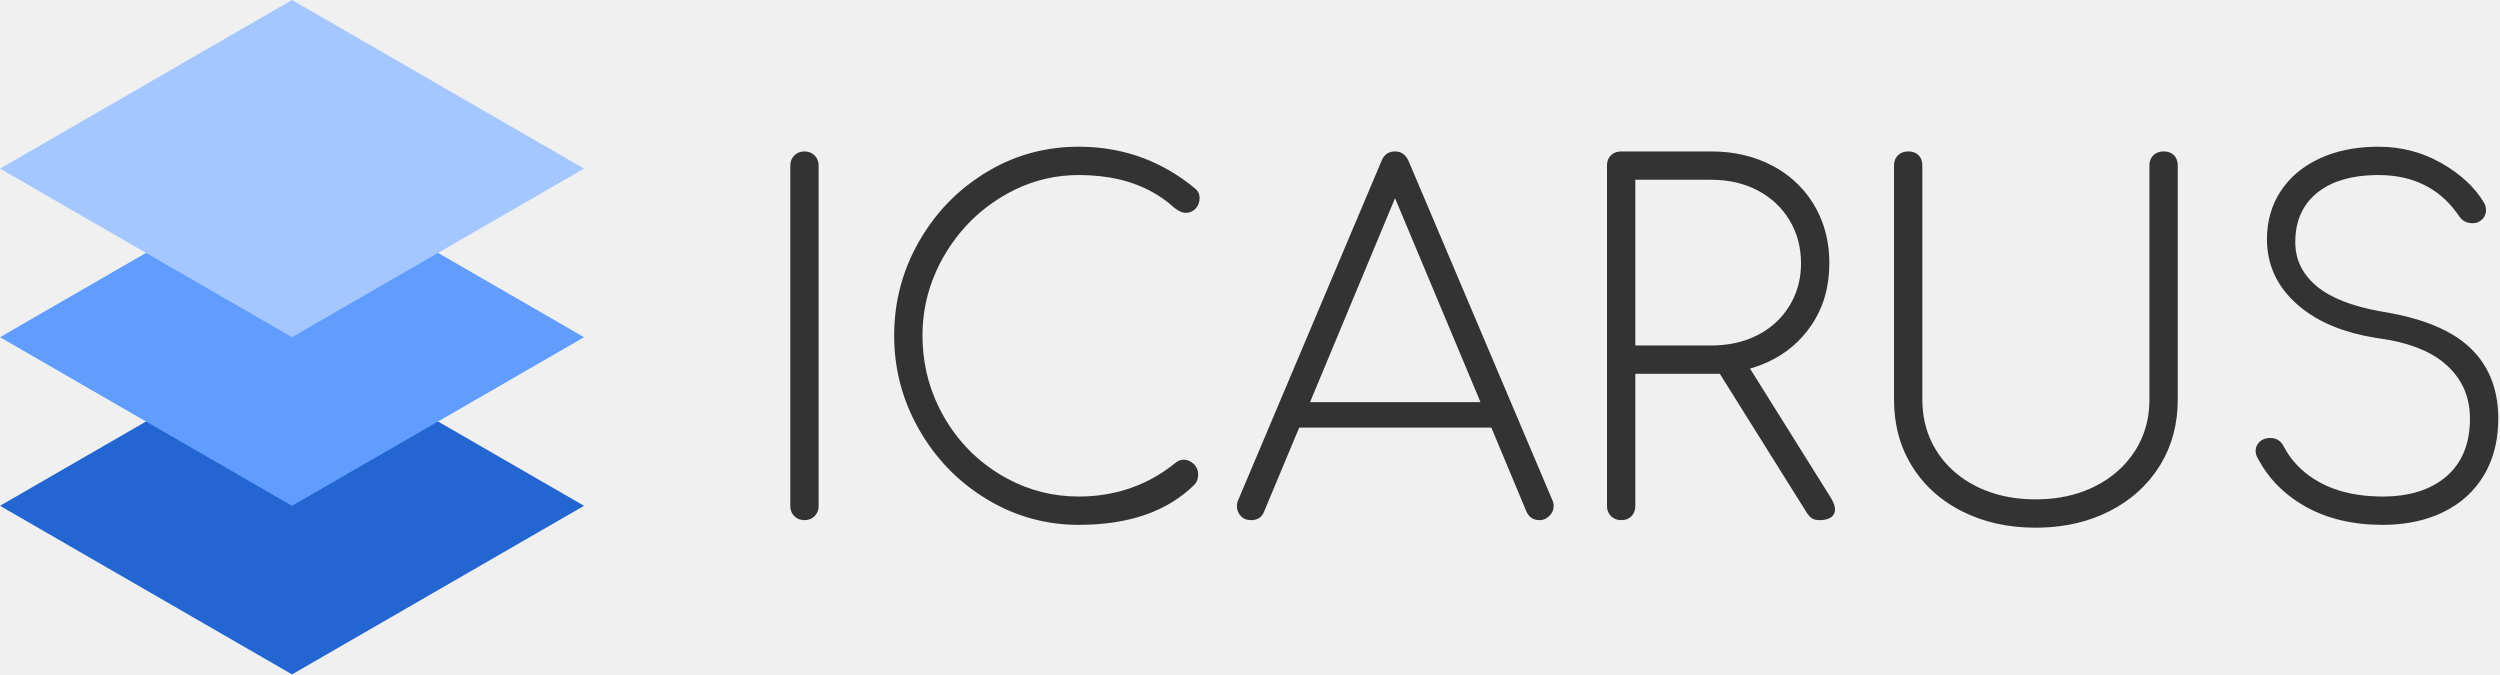
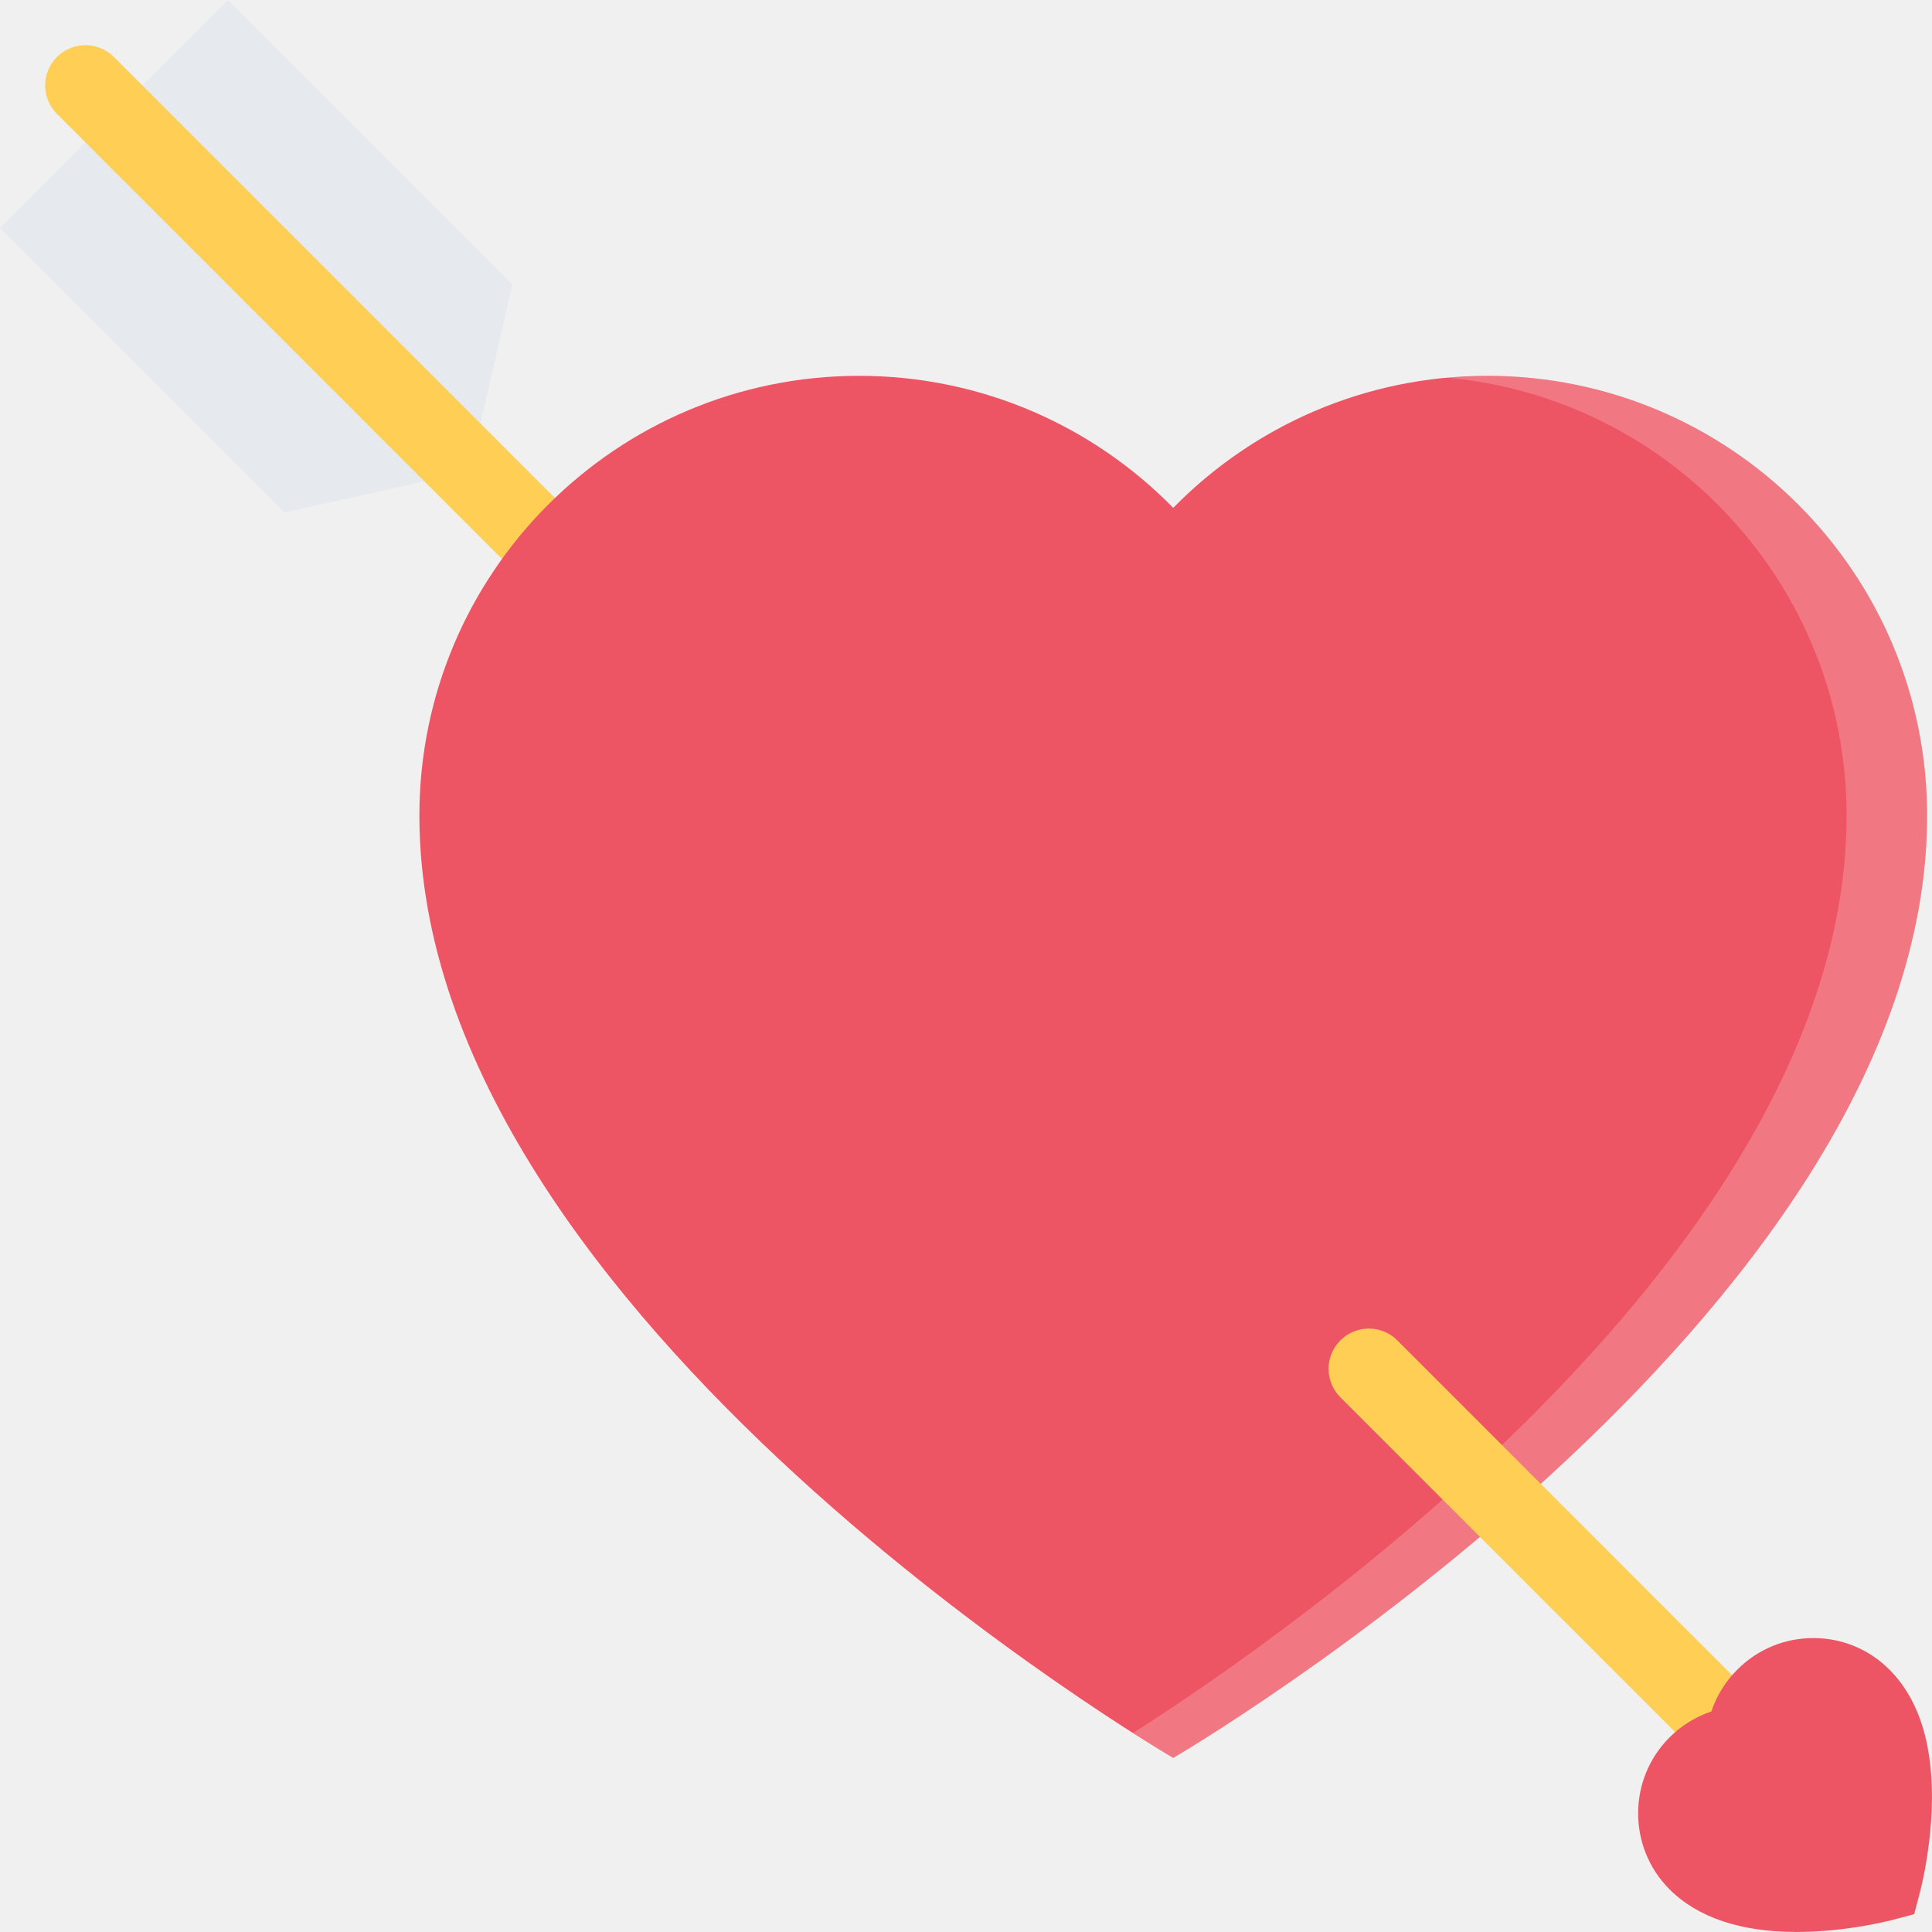
- <svg xmlns="http://www.w3.org/2000/svg" version="1.1" width="949" height="256" viewbox="0 0 949 256">
-   <path fill="#2366d1" d="M110.851 128L221.703 192L110.851 256L0 192Z" />
-   <path fill="#609dff" d="M110.851 64L221.703 128L110.851 192L0 128Z" />
-   <path fill="#a4c7ff" d="M110.851 0L221.703 64L110.851 128L0 64Z" />
-   <g transform="translate(300, 55.695), scale(0.7)" fill="#333">
-     <path d="M 613.888 10.24 L 613.888 137.216 A 60.705 60.705 0 0 0 613.954 140.055 Q 614.553 152.847 620.602 163.316 A 50.135 50.135 0 0 0 621.696 165.12 A 51.598 51.598 0 0 0 624.562 169.185 Q 631.357 177.897 641.762 183.449 A 63.11 63.11 0 0 0 643.456 184.32 A 61.649 61.649 0 0 0 648.369 186.492 Q 659.467 190.833 672.846 191.198 A 90.809 90.809 0 0 0 675.328 191.232 A 90.563 90.563 0 0 0 678.104 191.19 Q 692.78 190.74 704.7 185.489 A 61.259 61.259 0 0 0 707.2 184.32 Q 721.152 177.408 729.088 165.12 A 49.502 49.502 0 0 0 731.322 161.299 Q 736.63 151.203 736.997 139.036 A 60.335 60.335 0 0 0 737.024 137.216 L 737.024 10.24 A 10.857 10.857 0 0 1 737.062 9.315 Q 737.313 6.384 739.2 4.608 A 7.256 7.256 0 0 1 741.925 2.981 Q 743.196 2.56 744.704 2.56 Q 746.956 2.56 748.602 3.369 A 6.472 6.472 0 0 1 750.336 4.608 Q 752.167 6.439 752.361 9.499 A 11.729 11.729 0 0 1 752.384 10.24 L 752.384 137.216 Q 752.384 156.807 743.135 172.194 A 64.077 64.077 0 0 1 742.528 173.184 Q 732.672 188.928 715.136 197.76 Q 698.912 205.931 678.635 206.543 A 109.71 109.71 0 0 1 675.328 206.592 Q 653.056 206.592 635.52 197.76 A 77.835 77.835 0 0 1 632.828 196.338 Q 618.963 188.661 610.337 176.346 A 65.778 65.778 0 0 1 608.256 173.184 Q 598.528 157.44 598.528 137.216 L 598.528 10.24 A 10.857 10.857 0 0 1 598.566 9.315 Q 598.817 6.384 600.704 4.608 A 7.256 7.256 0 0 1 603.429 2.981 Q 604.7 2.56 606.208 2.56 Q 608.46 2.56 610.106 3.369 A 6.472 6.472 0 0 1 611.84 4.608 Q 613.671 6.439 613.865 9.499 A 11.729 11.729 0 0 1 613.888 10.24 Z M 895.488 8.96 A 69.507 69.507 0 0 0 894.88 8.615 Q 879.509 0 861.184 0 A 100.005 100.005 0 0 0 858.79 0.028 Q 842.342 0.422 829.568 6.272 A 61.75 61.75 0 0 0 828.078 6.979 Q 815.456 13.172 808.32 23.936 Q 800.768 35.328 800.768 50.176 Q 800.768 69.697 815.175 83.659 A 59.222 59.222 0 0 0 817.024 85.376 A 60.63 60.63 0 0 0 819.68 87.606 Q 834.727 99.526 859.059 103.529 A 133.91 133.91 0 0 0 861.696 103.936 Q 884.116 107.004 896.419 116.925 A 41.61 41.61 0 0 1 898.432 118.656 A 43.592 43.592 0 0 1 899.28 119.455 Q 910.848 130.653 910.848 147.456 Q 910.848 167.68 898.176 178.688 A 39.281 39.281 0 0 1 893.72 182.034 Q 882.522 189.266 865.531 189.672 A 85.481 85.481 0 0 1 863.488 189.696 A 102.18 102.18 0 0 1 861.3 189.673 Q 845.567 189.336 833.654 184.112 A 55.097 55.097 0 0 1 830.592 182.656 A 56.619 56.619 0 0 1 829.066 181.842 Q 818.274 175.871 811.94 166.114 A 47.528 47.528 0 0 1 809.984 162.816 A 12.115 12.115 0 0 0 809.808 162.46 Q 807.734 158.428 803.571 158.002 A 9.942 9.942 0 0 0 802.56 157.952 A 12.194 12.194 0 0 0 802.217 157.957 Q 798.871 158.051 796.8 160 A 7.449 7.449 0 0 0 796.119 160.731 Q 794.934 162.191 794.688 164.094 A 8.003 8.003 0 0 0 794.624 165.12 A 6.218 6.218 0 0 0 794.708 166.137 Q 794.803 166.708 795.004 167.28 A 7.895 7.895 0 0 0 795.392 168.192 A 65.044 65.044 0 0 0 796.099 169.546 Q 804.091 184.419 819.055 193.615 A 74.4 74.4 0 0 0 821.76 195.2 Q 839.424 205.056 863.488 205.056 Q 879.548 205.056 892.299 199.951 A 62.036 62.036 0 0 0 896.384 198.144 Q 910.592 191.232 918.4 178.176 A 51.186 51.186 0 0 0 920.533 174.225 Q 926.208 162.515 926.208 147.456 A 72.811 72.811 0 0 0 926.178 145.354 Q 925.592 125.061 913.589 111.755 A 49.8 49.8 0 0 0 911.36 109.44 Q 896.512 94.976 864.256 89.6 A 157.882 157.882 0 0 1 862.446 89.288 Q 839.242 85.142 827.904 75.776 A 41.218 41.218 0 0 1 826.977 74.987 Q 816.128 65.472 816.128 51.712 A 49.293 49.293 0 0 1 816.128 51.578 Q 816.175 34.522 828.032 24.96 A 35.234 35.234 0 0 1 828.891 24.289 Q 840.118 15.794 859.213 15.381 A 91.194 91.194 0 0 1 861.184 15.36 A 73.044 73.044 0 0 1 862.037 15.365 Q 888.747 15.677 903.514 35.593 A 59.37 59.37 0 0 1 904.96 37.632 Q 907.22 41.022 911.076 41.419 A 10.261 10.261 0 0 0 912.128 41.472 A 14.543 14.543 0 0 0 912.743 41.459 Q 914.336 41.392 915.2 40.96 A 10.655 10.655 0 0 0 915.336 40.891 Q 916.348 40.366 917.135 39.681 A 7.607 7.607 0 0 0 918.4 38.272 Q 919.197 37.122 919.442 35.787 A 6.761 6.761 0 0 0 919.552 34.56 Q 919.552 32.256 918.528 30.464 Q 911.104 17.92 895.488 8.96 Z M 160.311 0.068 A 110.648 110.648 0 0 0 156.416 0 Q 131.565 0 110.402 11.483 A 99.343 99.343 0 0 0 106.112 13.952 A 109.009 109.009 0 0 0 104.543 14.926 Q 84.677 27.489 72.14 47.479 A 111.393 111.393 0 0 0 69.76 51.456 Q 56.32 75.008 56.32 102.4 Q 56.32 127.331 67.56 149.187 A 107.592 107.592 0 0 0 69.888 153.472 Q 83.456 177.152 106.496 191.104 A 103.444 103.444 0 0 0 108.082 192.045 Q 130.459 205.056 156.416 205.056 Q 197.376 205.056 219.392 183.04 Q 220.918 181.296 221.145 178.624 A 11.364 11.364 0 0 0 221.184 177.664 Q 221.184 174.906 219.514 172.852 A 8.614 8.614 0 0 0 218.752 172.032 A 10.501 10.501 0 0 0 218.638 171.925 Q 216.248 169.728 213.248 169.728 A 6.244 6.244 0 0 0 211.549 169.961 Q 210.906 170.141 210.291 170.463 A 7.508 7.508 0 0 0 209.408 171.008 Q 186.624 189.696 156.416 189.696 Q 135.765 189.696 117.743 180.022 A 87.237 87.237 0 0 1 114.048 177.92 Q 94.464 166.144 83.072 146.048 Q 72.704 127.758 71.772 106.604 A 95.549 95.549 0 0 1 71.68 102.4 Q 71.68 79.616 83.2 59.52 A 97.348 97.348 0 0 1 83.35 59.26 Q 94.847 39.346 114.304 27.392 A 88.056 88.056 0 0 1 117.155 25.713 Q 133.663 16.406 152.218 15.466 A 82.911 82.911 0 0 1 156.416 15.36 A 117.212 117.212 0 0 1 156.817 15.361 Q 180.184 15.441 196.829 24.848 A 63.01 63.01 0 0 1 207.872 32.768 A 23.034 23.034 0 0 0 208.339 33.158 Q 211.641 35.84 214.272 35.84 A 9.974 9.974 0 0 0 214.911 35.82 Q 217.343 35.664 219.009 34.296 A 6.873 6.873 0 0 0 219.904 33.408 A 9.994 9.994 0 0 0 220.133 33.126 Q 221.952 30.799 221.952 27.904 A 8.988 8.988 0 0 0 221.929 27.259 Q 221.724 24.398 219.648 22.784 A 110.881 110.881 0 0 0 219.543 22.697 Q 193.686 1.244 160.311 0.068 Z M 551.168 198.4 L 504.064 123.136 L 499.456 123.136 L 458.24 123.136 L 458.24 194.816 Q 458.24 198.144 456.192 200.32 Q 454.232 202.403 450.865 202.492 A 11.487 11.487 0 0 1 450.56 202.496 Q 447.452 202.496 445.349 200.598 A 7.871 7.871 0 0 1 445.056 200.32 A 7.525 7.525 0 0 1 444.182 199.275 Q 442.889 197.403 442.88 194.85 A 10.179 10.179 0 0 1 442.88 194.816 L 442.88 10.24 A 10.857 10.857 0 0 1 442.918 9.315 Q 443.169 6.384 445.056 4.608 A 7.256 7.256 0 0 1 447.781 2.981 Q 449.052 2.56 450.56 2.56 L 499.456 2.56 Q 517.888 2.56 532.48 10.24 Q 545.954 17.332 553.971 29.662 A 58.968 58.968 0 0 1 555.264 31.744 A 56.737 56.737 0 0 1 560.414 43.13 Q 563.456 52.468 563.456 63.232 Q 563.456 82.2 553.946 96.465 A 56.692 56.692 0 0 1 551.808 99.456 A 58.849 58.849 0 0 1 549.212 102.618 Q 538.621 114.637 522.253 119.779 A 72.195 72.195 0 0 1 520.448 120.32 L 564.48 190.72 Q 566.528 194.304 566.528 196.608 A 6.599 6.599 0 0 1 566.478 197.436 Q 566.253 199.208 565.035 200.395 A 5.625 5.625 0 0 1 564.352 200.96 A 6.473 6.473 0 0 1 563.547 201.443 Q 561.472 202.496 558.08 202.496 Q 555.751 202.496 554.27 201.649 A 4.911 4.911 0 0 1 553.984 201.472 Q 552.654 200.585 551.515 198.93 A 14.447 14.447 0 0 1 551.168 198.4 Z M 399.104 197.632 L 380.16 152.32 L 275.968 152.32 L 257.024 197.632 Q 255.324 202.248 250.396 202.483 A 11.297 11.297 0 0 1 249.856 202.496 A 10.258 10.258 0 0 1 248.931 202.455 Q 246.143 202.203 244.4 200.383 A 6.997 6.997 0 0 1 244.224 200.192 A 8.678 8.678 0 0 1 243.477 199.224 Q 242.176 197.264 242.176 194.816 A 7.805 7.805 0 0 1 242.282 193.521 A 7.181 7.181 0 0 1 242.944 191.488 L 320.512 7.936 A 12.196 12.196 0 0 1 320.852 7.129 Q 322.805 2.936 327.14 2.591 A 10.038 10.038 0 0 1 327.936 2.56 A 9.004 9.004 0 0 1 328.947 2.615 Q 333.29 3.106 335.36 7.936 L 413.184 191.488 Q 413.952 193.024 413.952 194.816 A 7.64 7.64 0 0 1 413.846 196.101 Q 413.457 198.383 411.648 200.192 A 9.044 9.044 0 0 1 410.871 200.886 Q 409.083 202.303 406.879 202.473 A 7.908 7.908 0 0 1 406.272 202.496 A 9.93 9.93 0 0 1 405.339 202.453 Q 400.96 202.04 399.104 197.632 Z M 15.36 10.24 L 15.36 194.816 Q 15.36 197.924 13.462 200.027 A 7.871 7.871 0 0 1 13.184 200.32 A 7.525 7.525 0 0 1 12.139 201.194 Q 10.267 202.487 7.714 202.496 A 10.179 10.179 0 0 1 7.68 202.496 Q 4.572 202.496 2.469 200.598 A 7.871 7.871 0 0 1 2.176 200.32 A 7.525 7.525 0 0 1 1.302 199.275 Q 0.009 197.403 0 194.85 A 10.179 10.179 0 0 1 0 194.816 L 0 10.24 Q 0 7.132 1.898 5.029 A 7.871 7.871 0 0 1 2.176 4.736 A 7.525 7.525 0 0 1 3.221 3.862 Q 5.093 2.569 7.646 2.56 A 10.179 10.179 0 0 1 7.68 2.56 Q 10.788 2.56 12.891 4.458 A 7.871 7.871 0 0 1 13.184 4.736 A 7.525 7.525 0 0 1 14.058 5.781 Q 15.351 7.653 15.36 10.206 A 10.179 10.179 0 0 1 15.36 10.24 Z M 281.856 138.496 L 374.272 138.496 L 327.936 27.904 L 281.856 138.496 Z M 458.24 107.776 L 499.456 107.776 Q 510.418 107.776 519.519 104.362 A 48.175 48.175 0 0 0 524.544 102.144 A 47.471 47.471 0 0 0 527.059 100.761 Q 534.75 96.219 539.878 89.183 A 43.678 43.678 0 0 0 541.824 86.272 Q 547.436 77.109 548.027 65.896 A 50.673 50.673 0 0 0 548.096 63.232 Q 548.096 50.176 541.824 39.808 Q 535.552 29.44 524.544 23.68 Q 513.536 17.92 499.456 17.92 L 458.24 17.92 L 458.24 107.776 Z" vector-effect="non-scaling-stroke" />
-   </g>
+ <svg xmlns="http://www.w3.org/2000/svg" t="1587992195088" class="icon" viewBox="0 0 1024 1024" version="1.1" p-id="8766" width="200" height="200">
+   <defs>
+     <style type="text/css" />
+   </defs>
+   <path d="M271.594 150.886l-18.094 78.468-25.03 25.014-77.56 17.234L0.01 120.716 120.724 0.018z" fill="#E6E9ED" p-id="8767" />
+   <path d="M306.842 276.664L60.382 30.188c-8.344-8.328-21.844-8.328-30.188 0s-8.344 21.844 0 30.172l246.46 246.474c4.188 4.172 9.624 6.25 15.094 6.25s10.938-2.078 15.092-6.25c8.346-8.326 8.346-21.842 0.002-30.17z" fill="#FFCE54" p-id="8768" />
+   <path d="M788.326 199.198c-65.214 0-124.184 26.812-166.492 69.982-42.282-43.17-101.248-69.982-166.464-69.982-128.746 0-233.086 104.358-233.086 233.086 0 266.396 399.55 499.452 399.55 499.452S1021.412 698.68 1021.412 432.284c0-128.73-104.37-233.086-233.086-233.086z" fill="#ED5564" p-id="8769" />
+   <path d="M788.326 199.198c-7.188 0-14.312 0.344-21.31 0.984 118.714 10.782 211.71 110.574 211.71 232.102 0 229.054-295.428 433.486-378.206 486.266 13.468 8.624 21.312 13.186 21.312 13.186s399.58-233.056 399.58-499.452c0-128.73-104.37-233.086-233.086-233.086z" fill="#FFFFFF" opacity=".2" p-id="8770" />
+   <path d="M923.072 944.39a21.3 21.3 0 0 1-15.094-6.25l-197.554-197.524c-8.344-8.376-8.344-21.876 0-30.188a21.332 21.332 0 0 1 30.188 0l197.524 197.556c8.344 8.312 8.344 21.81 0 30.154a21.28 21.28 0 0 1-15.064 6.252z" fill="#FFCE54" p-id="8771" />
+   <path d="M1001.382 884.894c-10.75-10.782-25.062-16.688-40.248-16.688-15.218 0-29.532 5.906-40.282 16.688-6.344 6.344-11.032 13.904-13.782 22.216a56.692 56.692 0 0 0-22.186 13.75c-22.188 22.186-22.188 58.31 0 80.53 14.998 14.966 37.686 22.592 67.436 22.592 26.154 0 49.216-6 50.214-6.25l12.032-3.188 3.156-12.03c0.218-0.782 5.094-19.562 6.094-42.282 1.44-33.654-6.092-58.996-22.434-75.338z" fill="#ED5564" p-id="8772" />
</svg>
